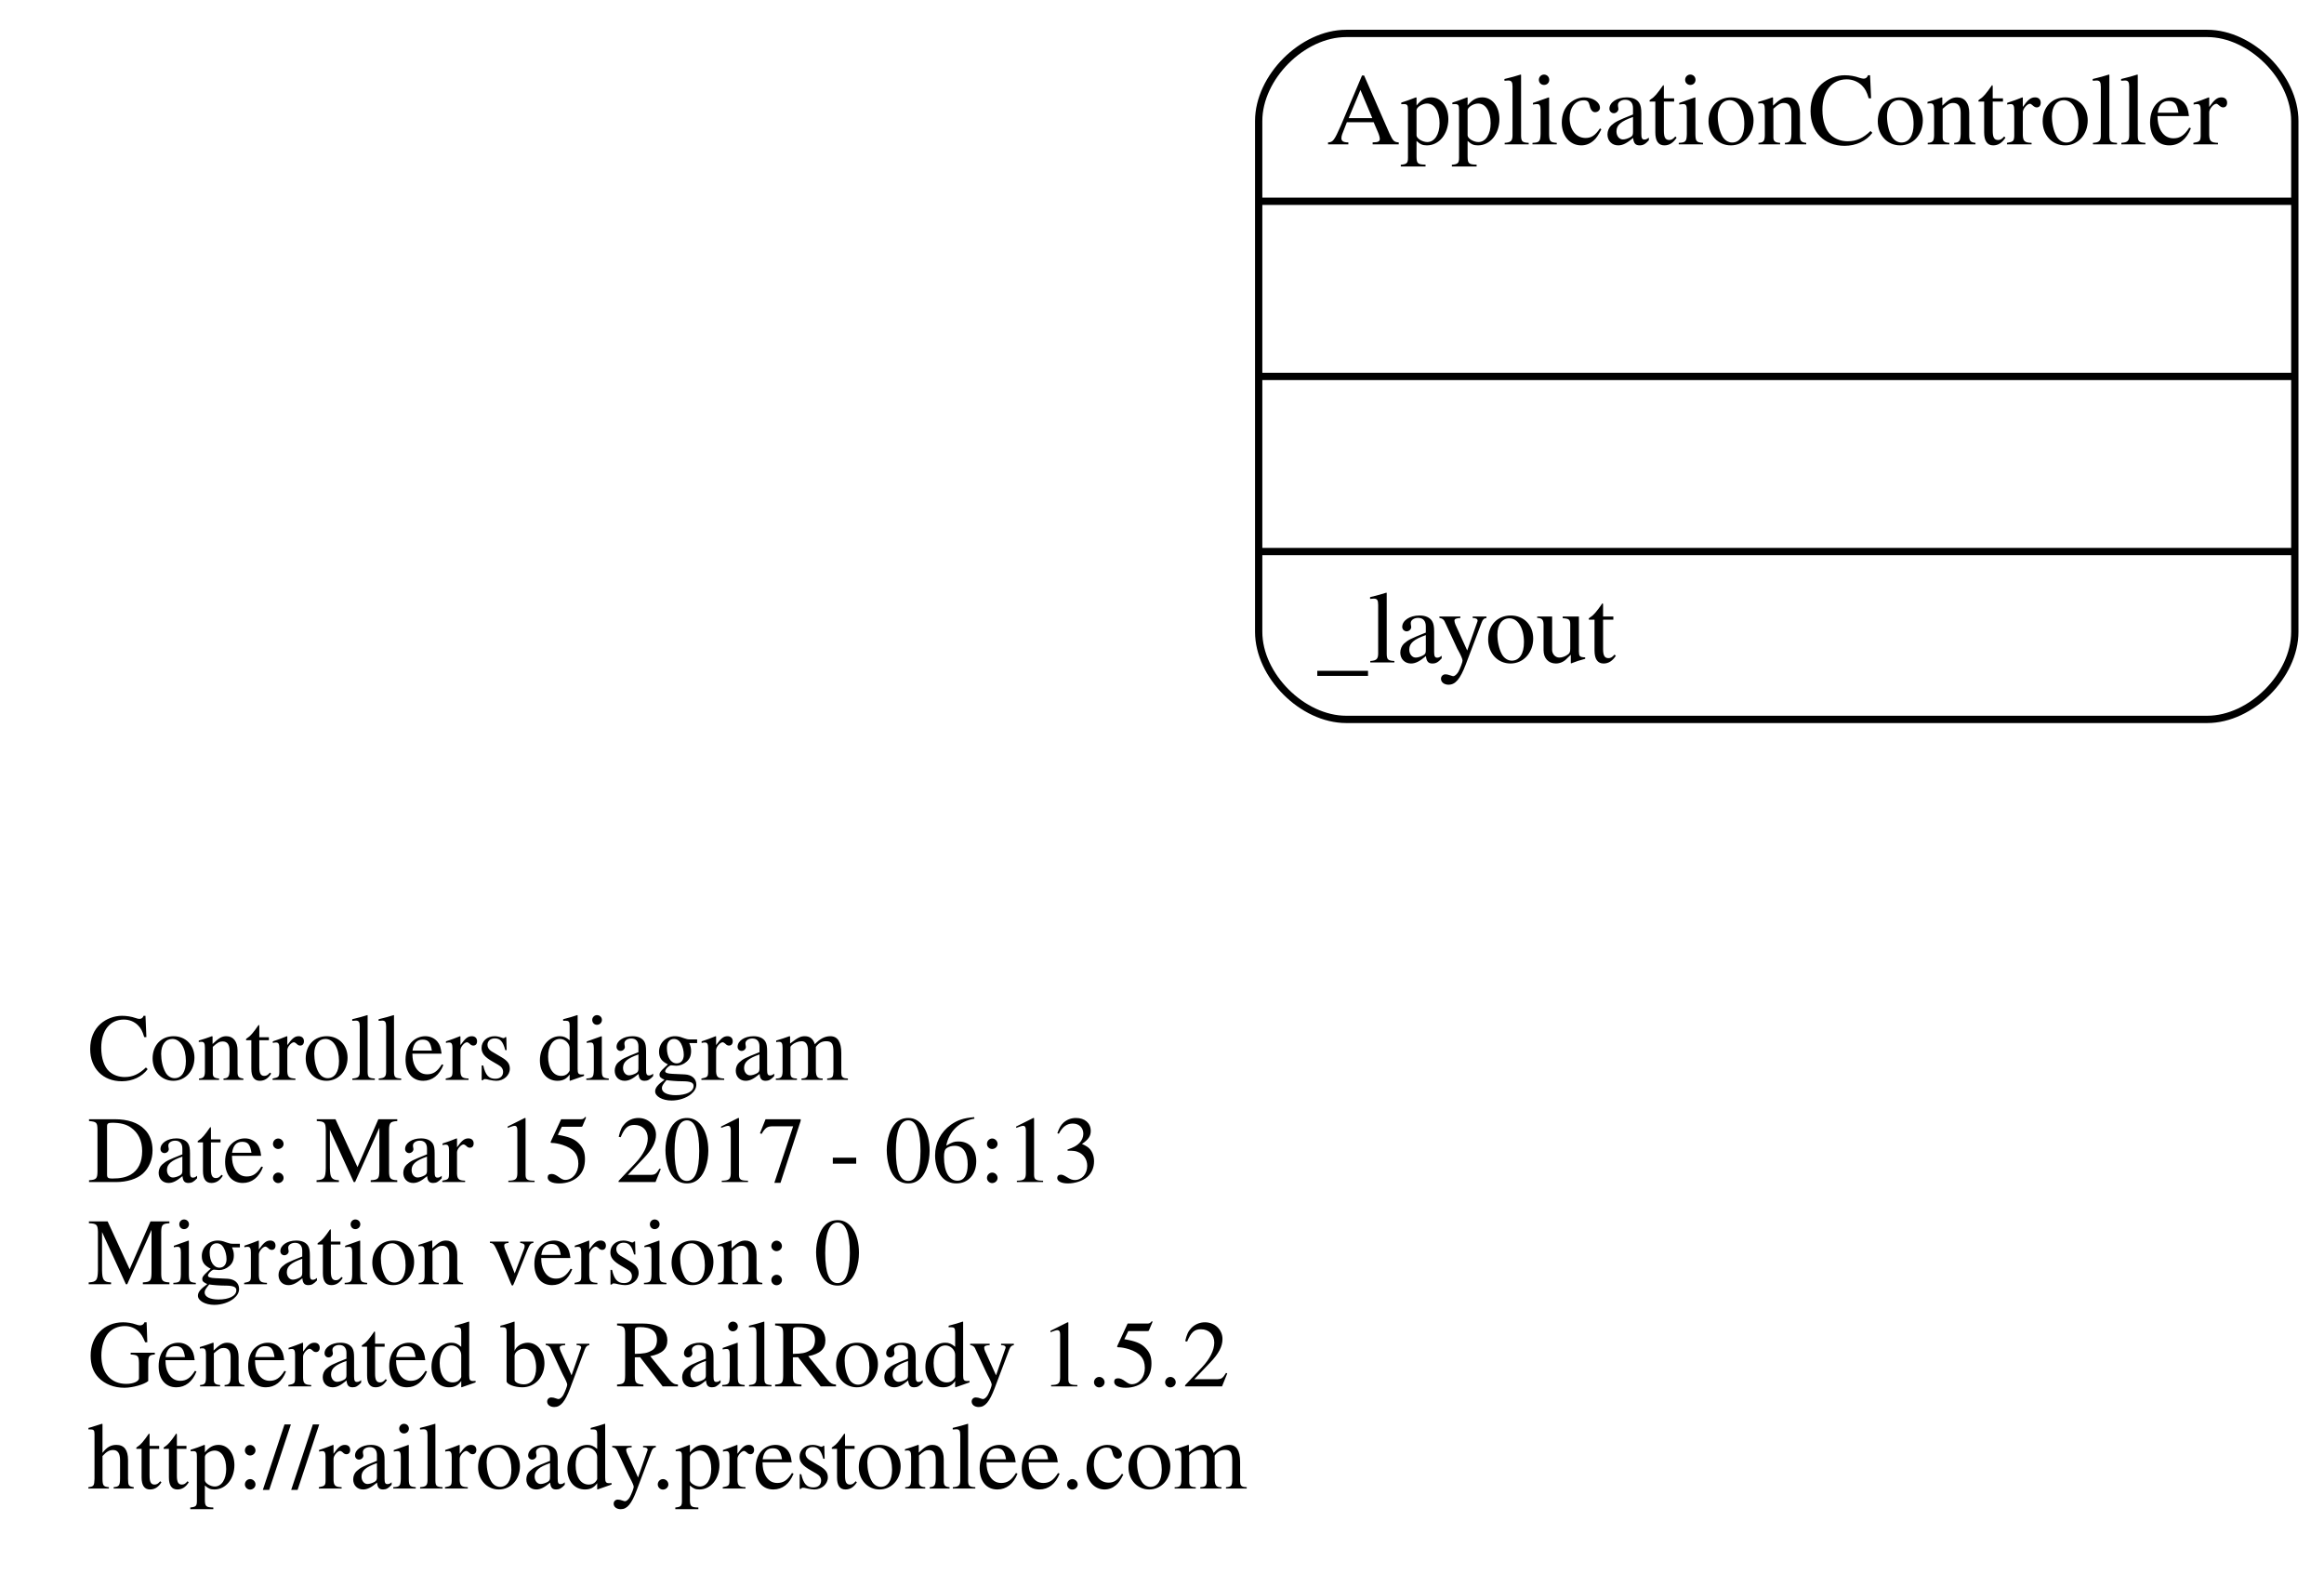
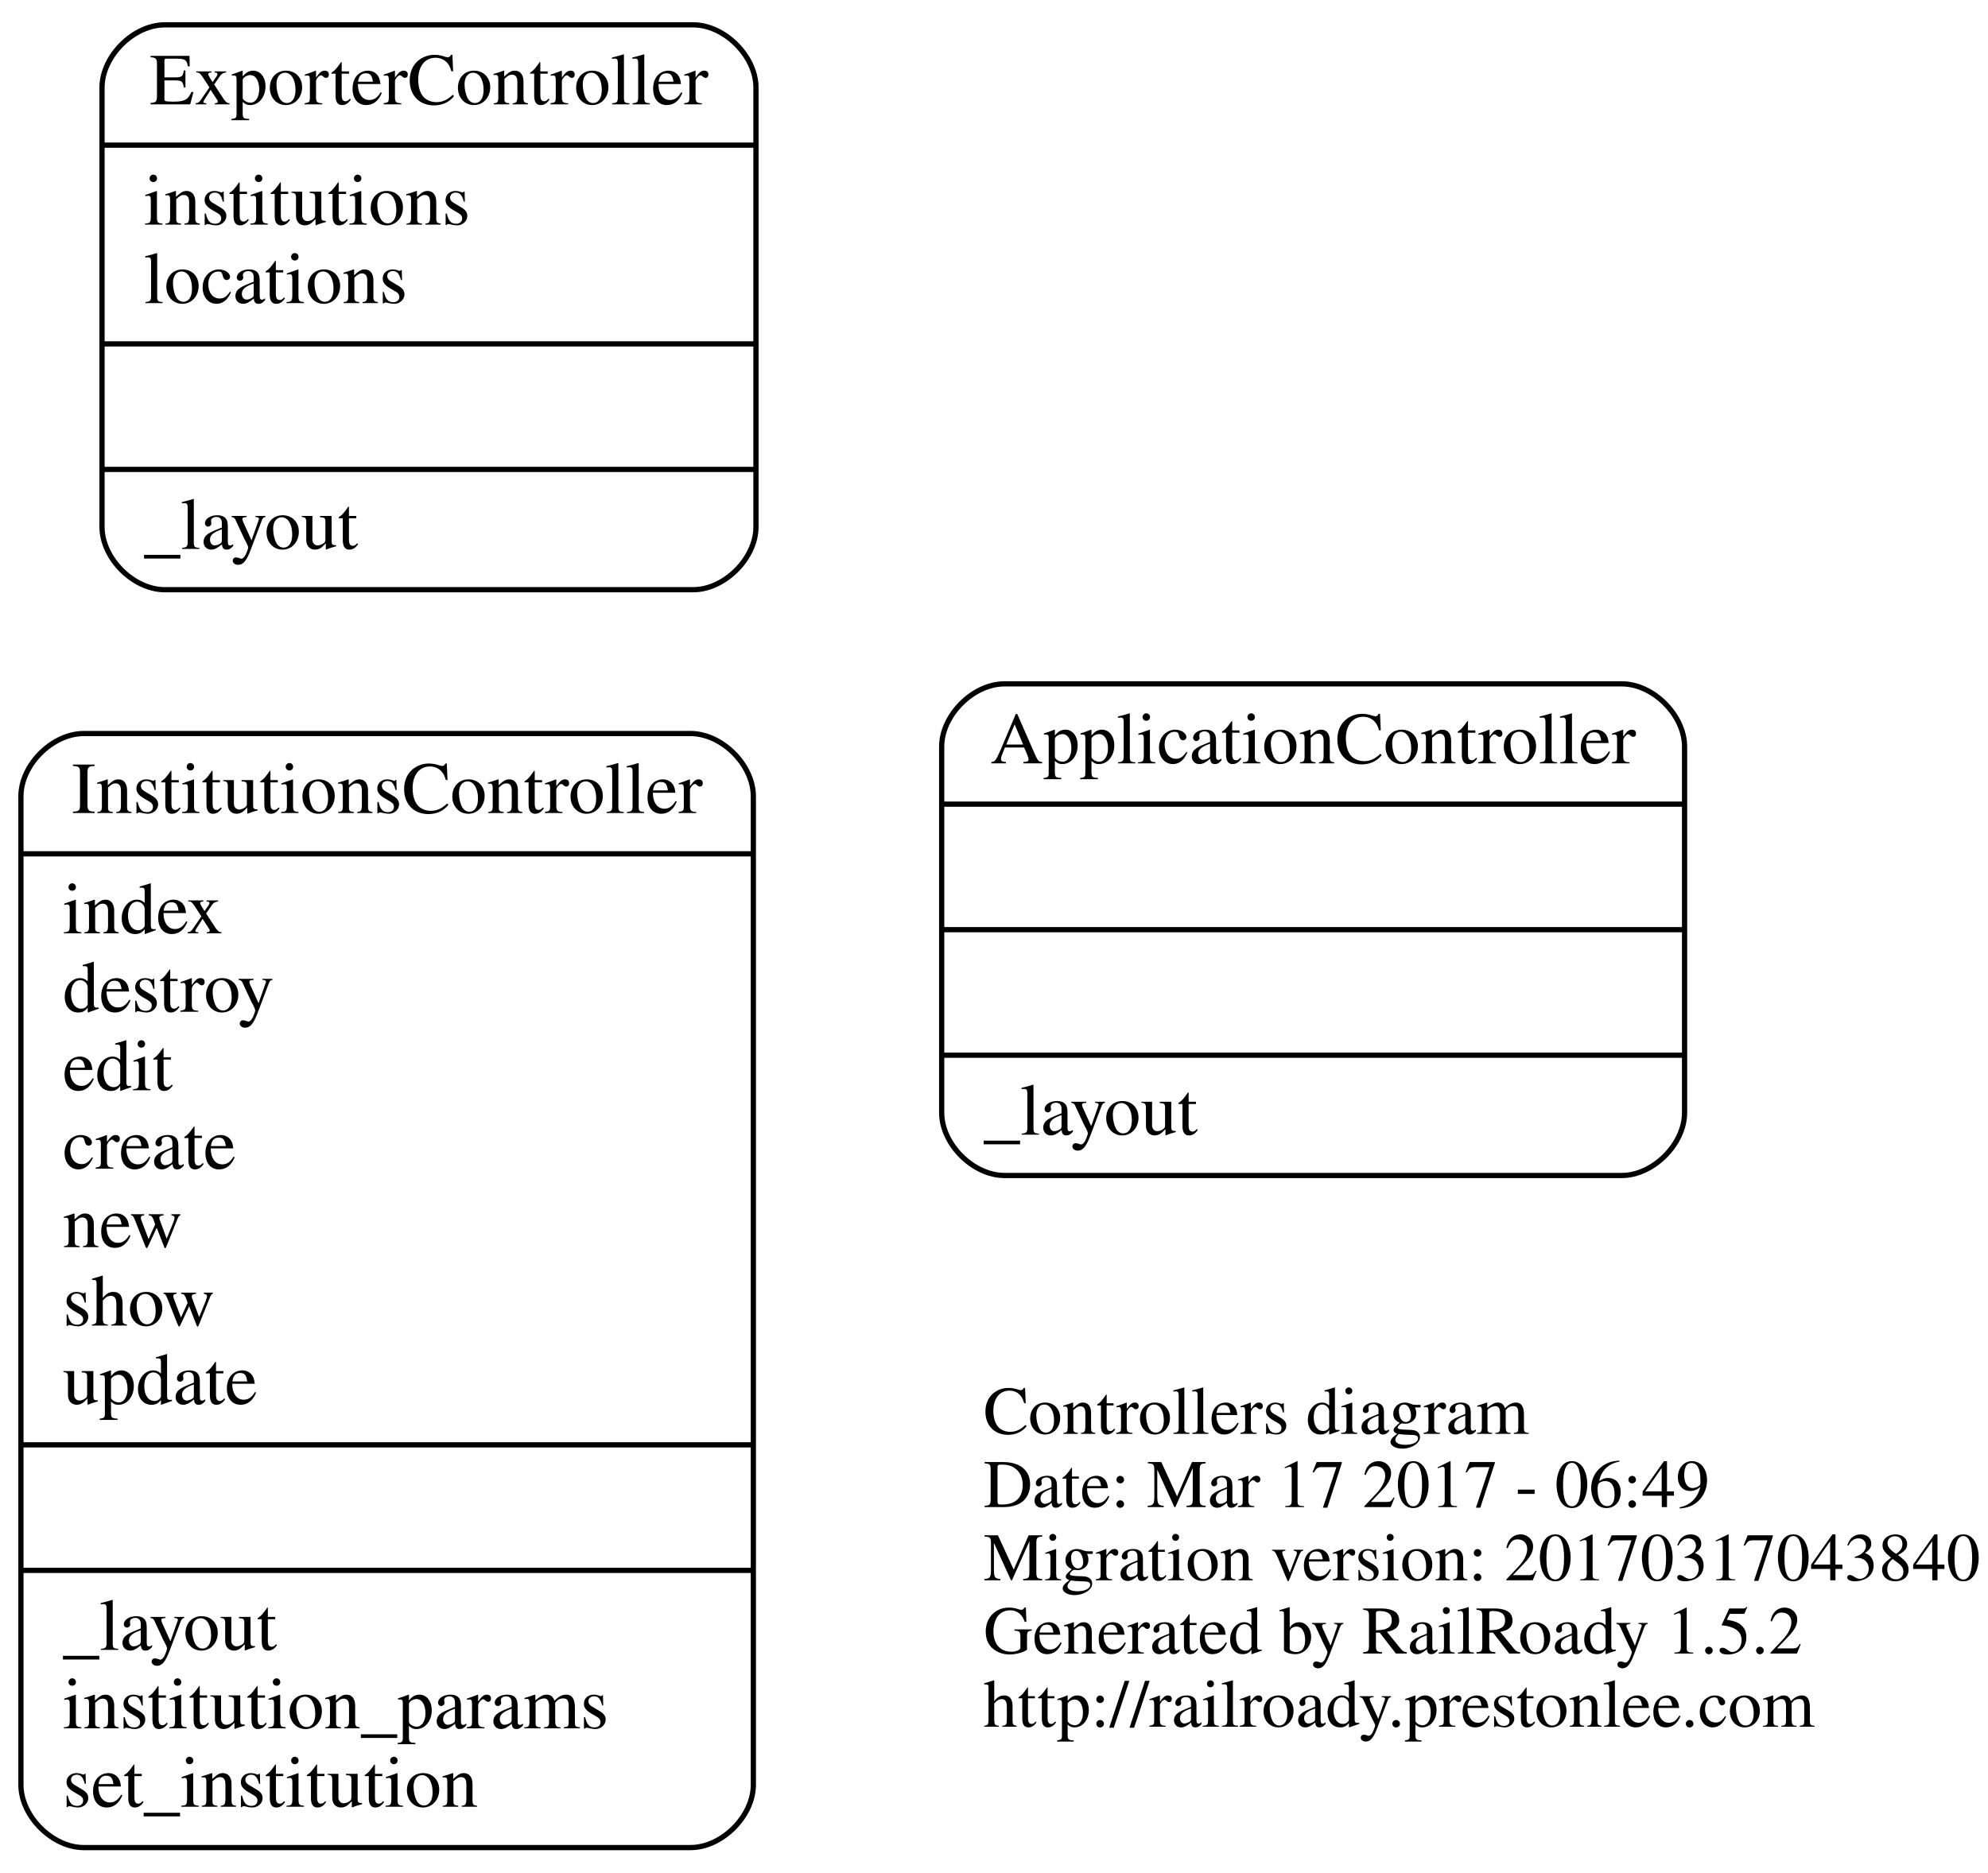
- <svg xmlns="http://www.w3.org/2000/svg" width="319pt" height="216pt" viewBox="0.00 0.00 318.50 215.50">
-   <g id="graph0" class="graph" transform="scale(1 1) rotate(0) translate(102.5 169.5)">
-     <polygon fill="none" stroke="none" points="-102.5,46 -102.5,-169.5 216,-169.5 216,46 -102.5,46" />
+ <svg xmlns="http://www.w3.org/2000/svg" width="380pt" height="358pt" viewBox="0.00 0.00 380.00 357.50">
+   <g id="graph0" class="graph" transform="scale(1 1) rotate(0) translate(84 241.5)">
+     <polygon fill="none" stroke="none" points="-84,116 -84,-241.5 296,-241.5 296,116 -84,116" />
    <g id="node1" class="node">
-       <text text-anchor="start" x="-90.5" y="-21.6" font-family="Times,serif" font-size="13.00">Controllers diagram</text>
-       <text text-anchor="start" x="-90.5" y="-7.6" font-family="Times,serif" font-size="13.00">Date: Mar 15 2017 - 06:13</text>
-       <text text-anchor="start" x="-90.5" y="6.4" font-family="Times,serif" font-size="13.00">Migration version: 0</text>
-       <text text-anchor="start" x="-90.5" y="20.4" font-family="Times,serif" font-size="13.00">Generated by RailRoady 1.5.2</text>
-       <text text-anchor="start" x="-90.5" y="34.4" font-family="Times,serif" font-size="13.00">http://railroady.prestonlee.com</text>
+       <text text-anchor="start" x="104" y="32.4" font-family="Times,serif" font-size="13.00">Controllers diagram</text>
+       <text text-anchor="start" x="104" y="46.4" font-family="Times,serif" font-size="13.00">Date: Mar 17 2017 - 06:49</text>
+       <text text-anchor="start" x="104" y="60.4" font-family="Times,serif" font-size="13.00">Migration version: 20170317043840</text>
+       <text text-anchor="start" x="104" y="74.4" font-family="Times,serif" font-size="13.00">Generated by RailRoady 1.5.2</text>
+       <text text-anchor="start" x="104" y="88.4" font-family="Times,serif" font-size="13.00">http://railroady.prestonlee.com</text>
    </g>
    <g id="node2" class="node">
-       <path fill="none" stroke="black" d="M82,-71C82,-71 200,-71 200,-71 206,-71 212,-77 212,-83 212,-83 212,-153 212,-153 212,-159 206,-165 200,-165 200,-165 82,-165 82,-165 76,-165 70,-159 70,-153 70,-153 70,-83 70,-83 70,-77 76,-71 82,-71" />
-       <text text-anchor="middle" x="141" y="-149.8" font-family="Times,serif" font-size="14.00">ApplicationController</text>
-       <polyline fill="none" stroke="black" points="70,-142 212,-142 " />
-       <polyline fill="none" stroke="black" points="70,-118 212,-118 " />
-       <polyline fill="none" stroke="black" points="70,-94 212,-94 " />
-       <text text-anchor="start" x="78" y="-78.8" font-family="Times,serif" font-size="14.00">_layout</text>
+       <path fill="none" stroke="black" d="M108,-17C108,-17 226,-17 226,-17 232,-17 238,-23 238,-29 238,-29 238,-99 238,-99 238,-105 232,-111 226,-111 226,-111 108,-111 108,-111 102,-111 96,-105 96,-99 96,-99 96,-29 96,-29 96,-23 102,-17 108,-17" />
+       <text text-anchor="middle" x="167" y="-95.8" font-family="Times,serif" font-size="14.00">ApplicationController</text>
+       <polyline fill="none" stroke="black" points="96,-88 238,-88 " />
+       <polyline fill="none" stroke="black" points="96,-64 238,-64 " />
+       <polyline fill="none" stroke="black" points="96,-40 238,-40 " />
+       <text text-anchor="start" x="104" y="-24.8" font-family="Times,serif" font-size="14.00">_layout</text>
+     </g>
+     <g id="node3" class="node">
+       <path fill="none" stroke="black" d="M-68,111.5C-68,111.5 48,111.5 48,111.5 54,111.5 60,105.5 60,99.5 60,99.5 60,-89.5 60,-89.5 60,-95.5 54,-101.5 48,-101.5 48,-101.5 -68,-101.5 -68,-101.5 -74,-101.5 -80,-95.5 -80,-89.5 -80,-89.5 -80,99.5 -80,99.5 -80,105.5 -74,111.5 -68,111.5" />
+       <text text-anchor="middle" x="-10" y="-86.3" font-family="Times,serif" font-size="14.00">InstitutionsController</text>
+       <polyline fill="none" stroke="black" points="-80,-78.5 60,-78.5 " />
+       <text text-anchor="start" x="-72" y="-63.3" font-family="Times,serif" font-size="14.00">index</text>
+       <text text-anchor="start" x="-72" y="-48.3" font-family="Times,serif" font-size="14.00">destroy</text>
+       <text text-anchor="start" x="-72" y="-33.3" font-family="Times,serif" font-size="14.00">edit</text>
+       <text text-anchor="start" x="-72" y="-18.3" font-family="Times,serif" font-size="14.00">create</text>
+       <text text-anchor="start" x="-72" y="-3.3" font-family="Times,serif" font-size="14.00">new</text>
+       <text text-anchor="start" x="-72" y="11.7" font-family="Times,serif" font-size="14.00">show</text>
+       <text text-anchor="start" x="-72" y="26.7" font-family="Times,serif" font-size="14.00">update</text>
+       <polyline fill="none" stroke="black" points="-80,34.5 60,34.5 " />
+       <polyline fill="none" stroke="black" points="-80,58.5 60,58.5 " />
+       <text text-anchor="start" x="-72" y="73.7" font-family="Times,serif" font-size="14.00">_layout</text>
+       <text text-anchor="start" x="-72" y="88.7" font-family="Times,serif" font-size="14.00">institution_params</text>
+       <text text-anchor="start" x="-72" y="103.7" font-family="Times,serif" font-size="14.00">set_institution</text>
+     </g>
+     <g id="node4" class="node">
+       <path fill="none" stroke="black" d="M-52.5,-129C-52.5,-129 48.5,-129 48.5,-129 54.5,-129 60.5,-135 60.5,-141 60.5,-141 60.5,-225 60.5,-225 60.5,-231 54.5,-237 48.5,-237 48.5,-237 -52.5,-237 -52.5,-237 -58.5,-237 -64.5,-231 -64.5,-225 -64.5,-225 -64.5,-141 -64.5,-141 -64.5,-135 -58.5,-129 -52.5,-129" />
+       <text text-anchor="middle" x="-2" y="-221.8" font-family="Times,serif" font-size="14.00">ExporterController</text>
+       <polyline fill="none" stroke="black" points="-64.5,-214 60.5,-214 " />
+       <text text-anchor="start" x="-56.5" y="-198.8" font-family="Times,serif" font-size="14.00">institutions</text>
+       <text text-anchor="start" x="-56.5" y="-183.8" font-family="Times,serif" font-size="14.00">locations</text>
+       <polyline fill="none" stroke="black" points="-64.5,-176 60.5,-176 " />
+       <polyline fill="none" stroke="black" points="-64.5,-152 60.5,-152 " />
+       <text text-anchor="start" x="-56.5" y="-136.8" font-family="Times,serif" font-size="14.00">_layout</text>
    </g>
  </g>
</svg>
